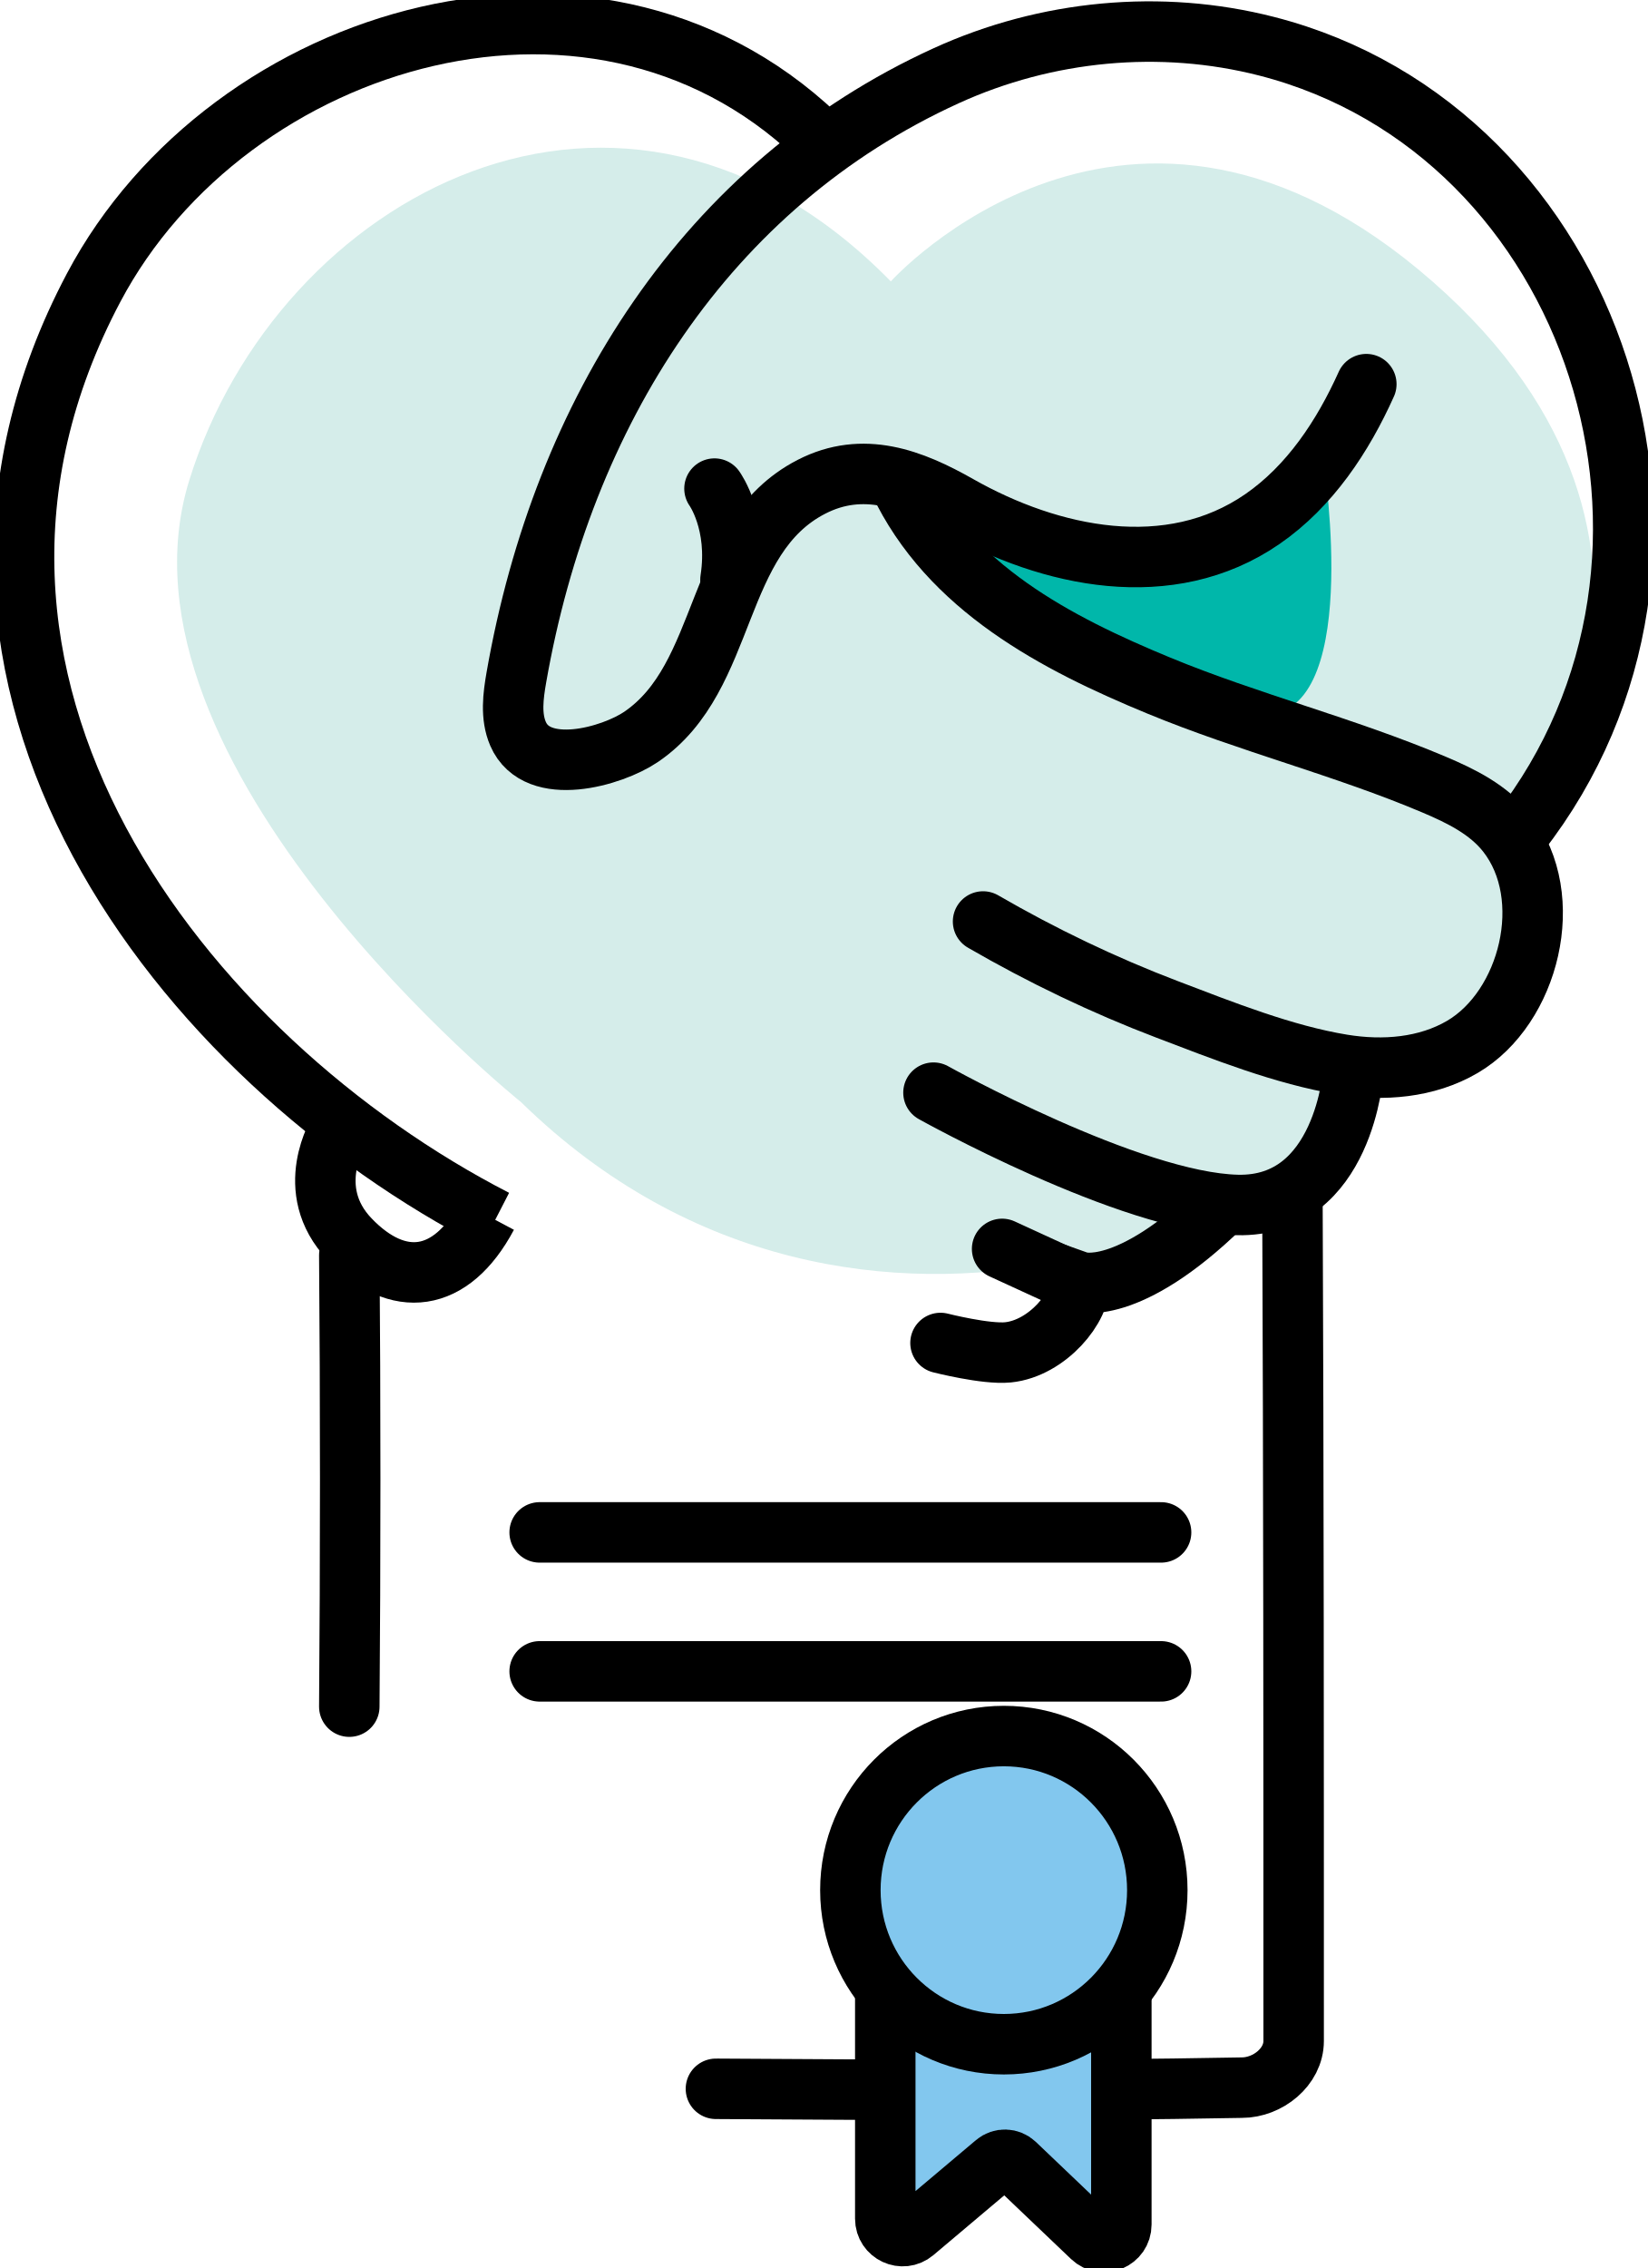
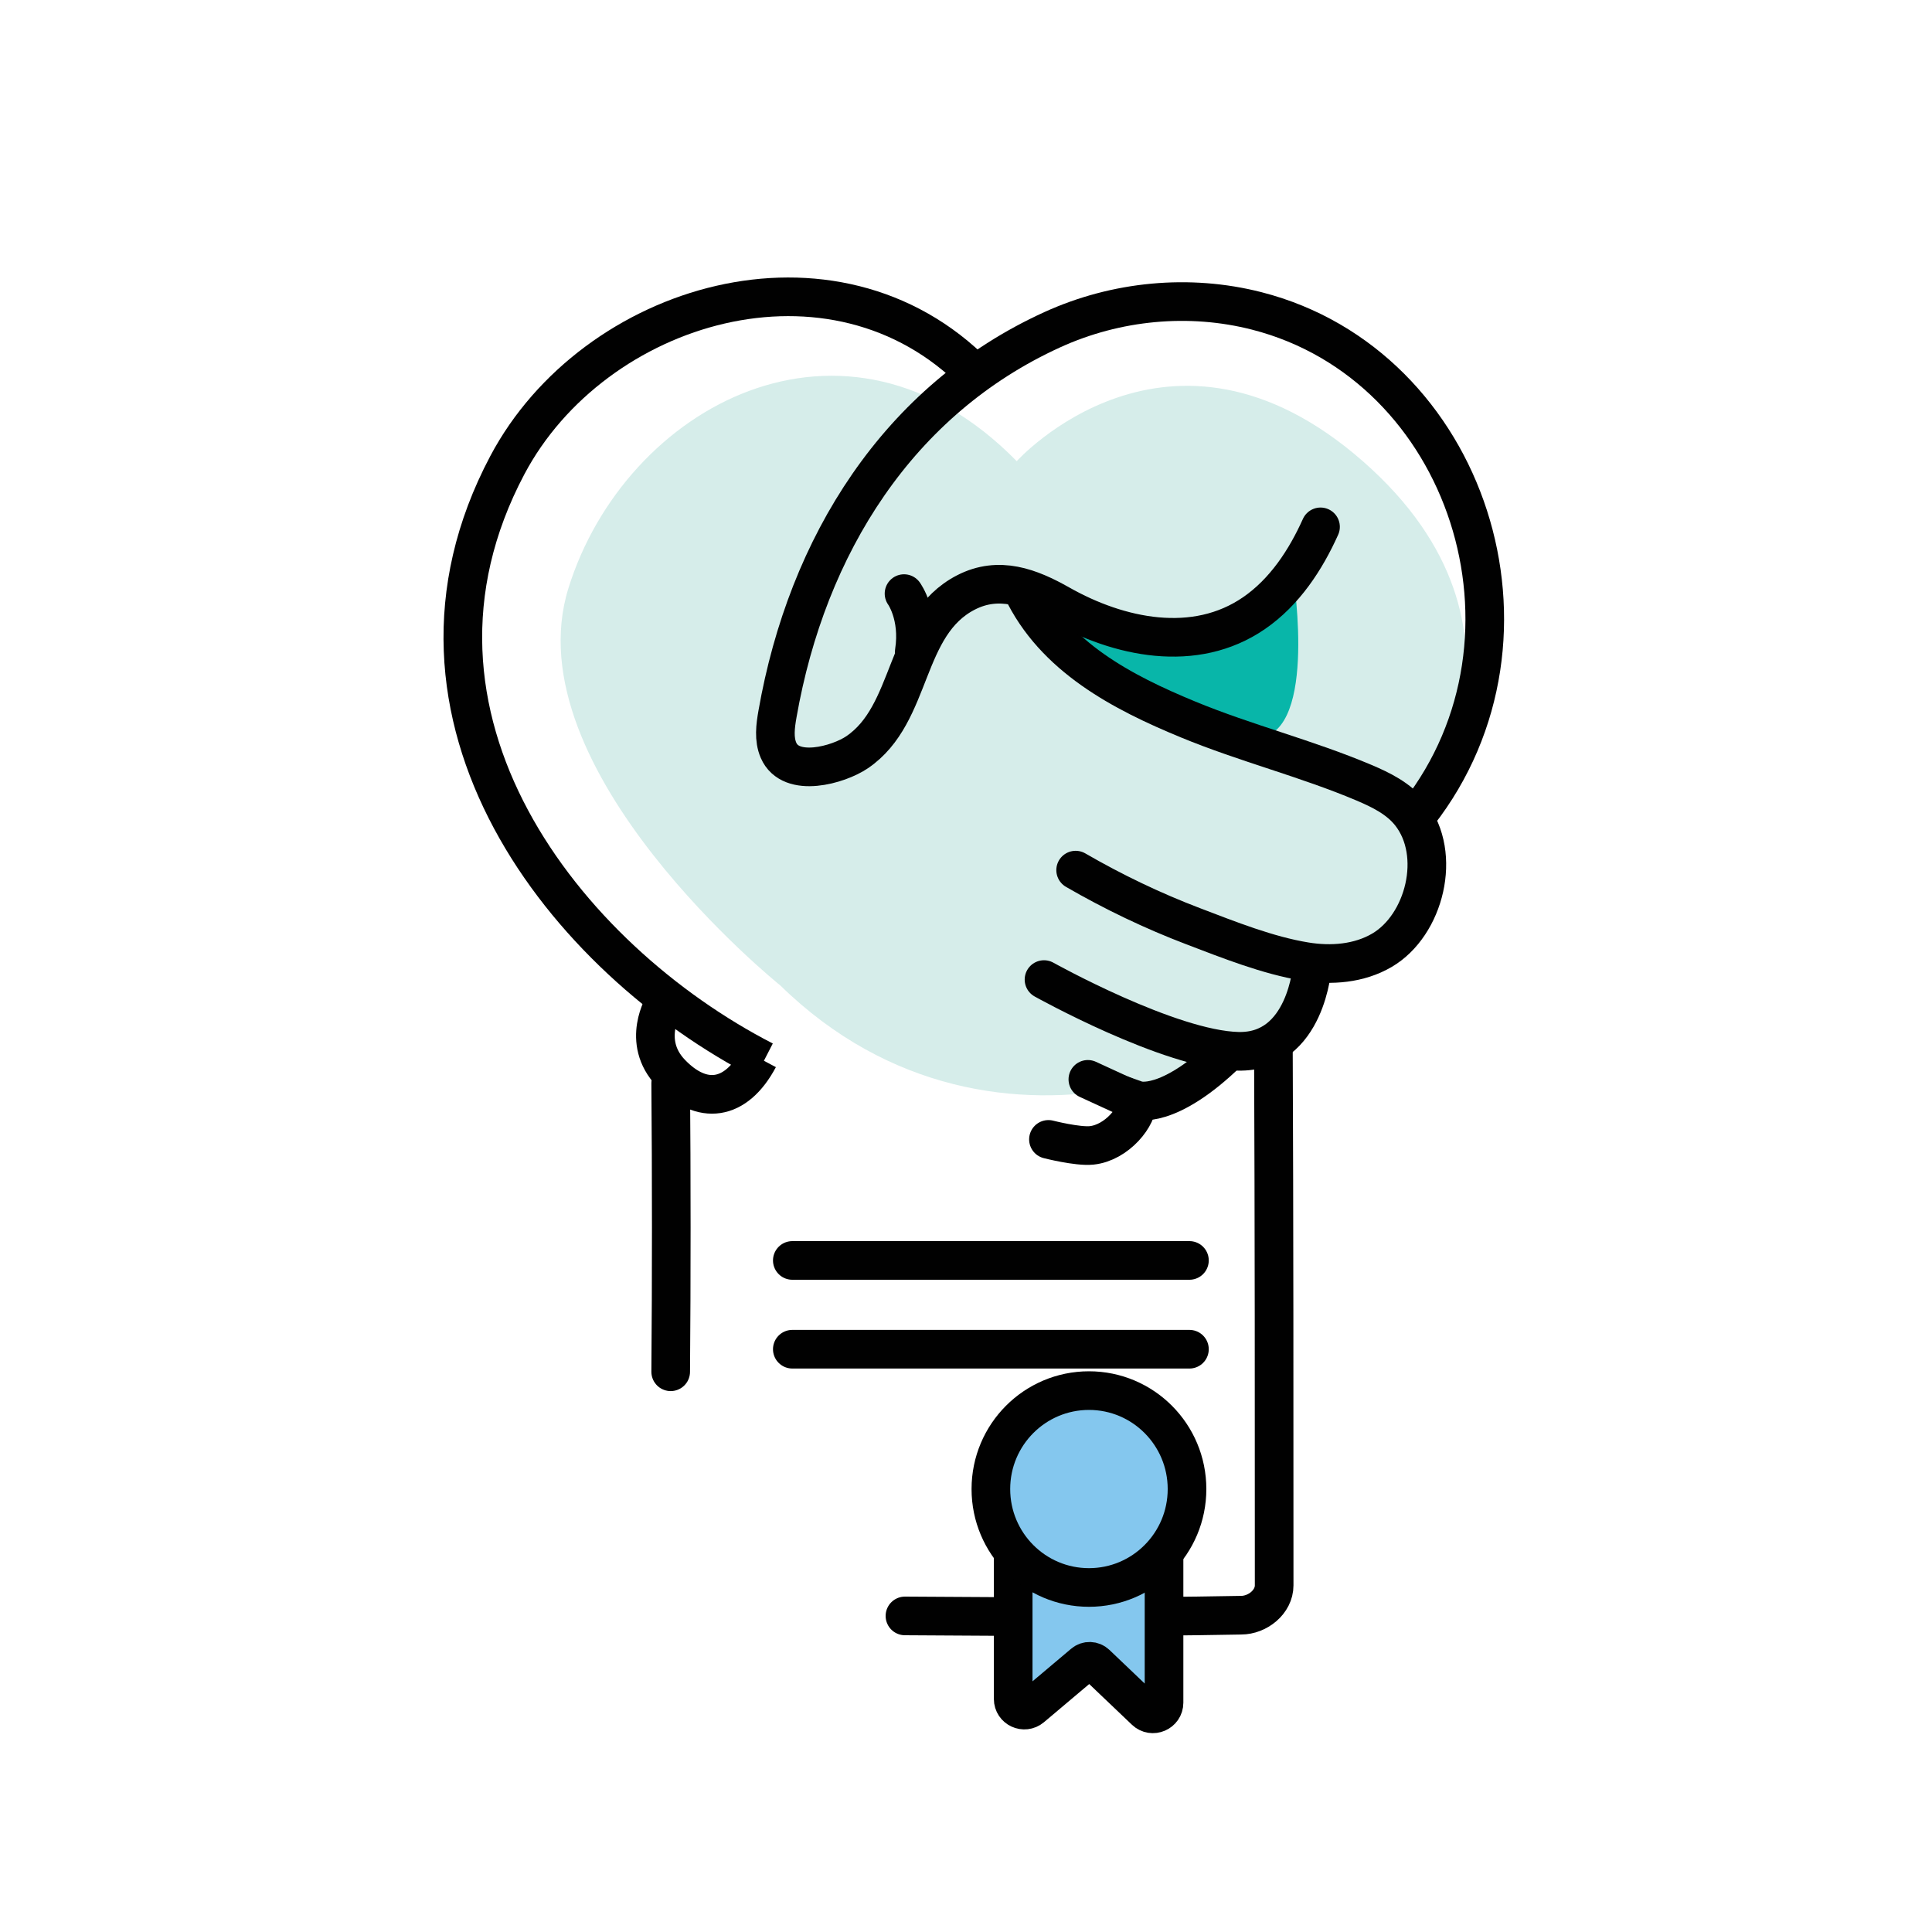
- <svg xmlns="http://www.w3.org/2000/svg" width="218" height="300" fill="none">
-   <path d="M46.214 225.747c.159-19.102.159-40.791 0-59.711M170.994 157.836c.163 38.529.163 73.742.163 112.138 0 3.428-3.428 6.17-6.856 6.17-24.683.457-44.897.305-69.58.153M71.398 221.079h82.221M71.398 202.698h82.221" stroke="#000" stroke-width="8" stroke-miterlimit="10" stroke-linecap="round" />
-   <path d="M68.932 145.779S13.35 101.143 25.047 63.513C36.743 25.883 82.323.942 117.859 37.22c0 0 31.576-35.098 71.653 0 40.078 35.099 11.674 72.866 11.674 72.866s7.074 31.833-21.929 31.833c-2.83 17.686-65.438 47.75-110.325 3.86Z" fill="#D5EDEA" />
-   <path d="M175.155 61.437s5.297 34.146-8.588 33.103c-31.392-2.358-46.52-29.17-46.52-29.17s34.562 16.212 55.108-3.933Z" fill="#00B7AA" />
-   <path d="M118.922 63.636c6.642 14.103 20.883 21.475 34.421 27.062 11.934 4.925 24.498 8.052 36.39 13.084 3.573 1.512 7.211 3.296 9.653 6.41 6.639 8.464 2.941 23.105-5.905 28.287-4.731 2.771-10.476 3.216-15.849 2.339-7.76-1.265-15.877-4.506-23.229-7.306-8.395-3.198-16.534-7.103-24.338-11.621M124.433 177.643s6.026 1.535 8.933 1.239c5.215-.531 9.733-6.051 9.451-9.339 0 0 6.28 2.21 18.862-10.053" stroke="#000" stroke-width="8" stroke-miterlimit="10" stroke-linecap="round" />
-   <path d="M65.528 161.338c-41.142-21.155-80.815-71.035-53.13-123.304C30.234 4.361 79.95-10.659 109.413 19.301" stroke="#000" stroke-width="8" stroke-miterlimit="10" />
-   <path d="M179.061 141.7s-1.17 18.02-15.362 17.687c-14.192-.333-40.195-14.855-40.195-14.855M142.936 169.954l-10.351-4.755" stroke="#000" stroke-width="8" stroke-miterlimit="10" stroke-linecap="round" />
-   <path d="M44.876 149.549s-4.932 7.779 1.396 14.378c6.328 6.6 13.383 5.899 18.193-3.135" stroke="#000" stroke-width="8" stroke-miterlimit="10" />
-   <path d="M200.996 110.204c28.622-36.652 10.261-92.89-33.408-104.086-14.028-3.596-29.161-2.138-42.38 3.89-31.8 14.501-50.751 44.543-56.882 79.558-.438 2.498-.785 5.178.213 7.495 2.522 5.856 12.449 3.016 16.282.409 11.71-7.963 9.447-26.346 22.534-33.078 6.84-3.52 13.294-1.023 19.441 2.462 12.17 6.9 27.942 10.281 40.225 1.806 6.296-4.343 10.655-10.964 13.751-17.846" stroke="#000" stroke-width="8" stroke-miterlimit="10" stroke-linecap="round" />
-   <path d="M94.53 64.631s3.278 4.513 2.116 12.043" stroke="#000" stroke-width="8" stroke-miterlimit="10" stroke-linecap="round" />
-   <path d="M117.127 247.141v46.335c0 1.96 2.291 3.025 3.789 1.762l10.791-9.099a1.935 1.935 0 0 1 2.582.079l10.178 9.701c1.467 1.397 3.894.358 3.894-1.668v-47.11" fill="#82C7EE" />
-   <path d="M117.127 247.141v46.335c0 1.96 2.291 3.025 3.789 1.762l10.791-9.099a1.935 1.935 0 0 1 2.582.079l10.178 9.701c1.467 1.397 3.894.358 3.894-1.668v-47.11" stroke="#000" stroke-width="8" stroke-miterlimit="10" />
-   <path d="M132.814 270.4c11.214 0 20.305-9.125 20.305-20.381 0-11.257-9.091-20.382-20.305-20.382s-20.305 9.125-20.305 20.382c0 11.256 9.091 20.381 20.305 20.381Z" fill="#82C7EE" stroke="#000" stroke-width="8" stroke-miterlimit="10" />
+ <svg xmlns="http://www.w3.org/2000/svg" id="Layer_1" viewBox="0 0 400 400">
+   <defs>
+     <style>.cls-1,.cls-2{fill:#84c7ee;}.cls-3{fill:#d6edea;}.cls-4{fill:#08b6a9;}.cls-5{stroke-linecap:round;}.cls-5,.cls-2,.cls-6{stroke:#010101;stroke-miterlimit:10;stroke-width:8px;}.cls-5,.cls-6{fill:none;}</style>
+   </defs>
+   <path class="cls-5" d="M138.86,284.01c.16-19.1,.16-40.79,0-59.71m124.78-8.2c.16,38.53,.16,73.74,.16,112.14,0,3.43-3.43,6.17-6.86,6.17-24.68,.46-44.9,.3-69.58,.15m-23.32-55.22h82.22m-82.22-18.38h82.22" />
+   <path class="cls-3" d="M161.57,204.04s-55.58-44.64-43.88-82.27c11.7-37.63,57.28-62.57,92.81-26.29,0,0,31.58-35.1,71.65,0,40.08,35.1,11.67,72.87,11.67,72.87,0,0,7.07,31.83-21.93,31.83-2.83,17.69-65.44,47.75-110.32,3.86Z" />
+   <path class="cls-4" d="M267.8,119.7s5.3,34.15-8.59,33.1c-31.39-2.36-46.52-29.17-46.52-29.17,0,0,34.56,16.21,55.11-3.93Z" />
+   <path class="cls-5" d="M211.56,121.9c6.64,14.1,20.88,21.47,34.42,27.06,11.93,4.93,24.5,8.05,36.39,13.08,3.57,1.51,7.21,3.3,9.65,6.41,6.64,8.46,2.94,23.1-5.9,28.29-4.73,2.77-10.48,3.22-15.85,2.34-7.76-1.26-15.88-4.51-23.23-7.31-8.4-3.2-16.53-7.1-24.34-11.62m-5.63,55.75s6.03,1.54,8.93,1.24c5.21-.53,9.73-6.05,9.45-9.34,0,0,6.28,2.21,18.86-10.05" />
+   <path class="cls-6" d="M158.17,219.6c-41.14-21.15-80.82-71.04-53.13-123.3,17.84-33.67,67.55-48.69,97.02-18.73" />
+   <path class="cls-5" d="M271.7,199.97s-1.17,18.02-15.36,17.69c-14.19-.33-40.19-14.85-40.19-14.85m19.43,25.42l-10.35-4.76" />
+   <path class="cls-6" d="M137.52,207.81s-4.93,7.78,1.4,14.38c6.33,6.6,13.38,5.9,18.19-3.13" />
+   <path class="cls-5" d="M293.64,168.47c28.62-36.65,10.26-92.89-33.41-104.09-14.03-3.6-29.16-2.14-42.38,3.89-31.8,14.5-50.75,44.54-56.88,79.56-.44,2.5-.79,5.18,.21,7.5,2.52,5.86,12.45,3.02,16.28,.41,11.71-7.96,9.45-26.35,22.53-33.08,6.84-3.52,13.29-1.02,19.44,2.46,12.17,6.9,27.94,10.28,40.22,1.81,6.3-4.34,10.65-10.96,13.75-17.85" />
+   <path class="cls-5" d="M187.17,122.9s3.28,4.51,2.12,12.04" />
+   <path class="cls-1" d="M209.77,305.41v46.34c0,1.96,2.29,3.02,3.79,1.76l10.79-9.1c.75-.64,1.87-.6,2.58,.08l10.18,9.7c1.47,1.4,3.89,.36,3.89-1.67v-47.11" />
+   <path class="cls-6" d="M209.77,305.41v46.34c0,1.96,2.29,3.02,3.79,1.76l10.79-9.1c.75-.64,1.87-.6,2.58,.08l10.18,9.7c1.47,1.4,3.89,.36,3.89-1.67v-47.11" />
+   <path class="cls-2" d="M225.46,328.67c11.21,0,20.3-9.12,20.3-20.38s-9.09-20.38-20.3-20.38-20.31,9.12-20.31,20.38,9.09,20.38,20.31,20.38Z" />
</svg>
